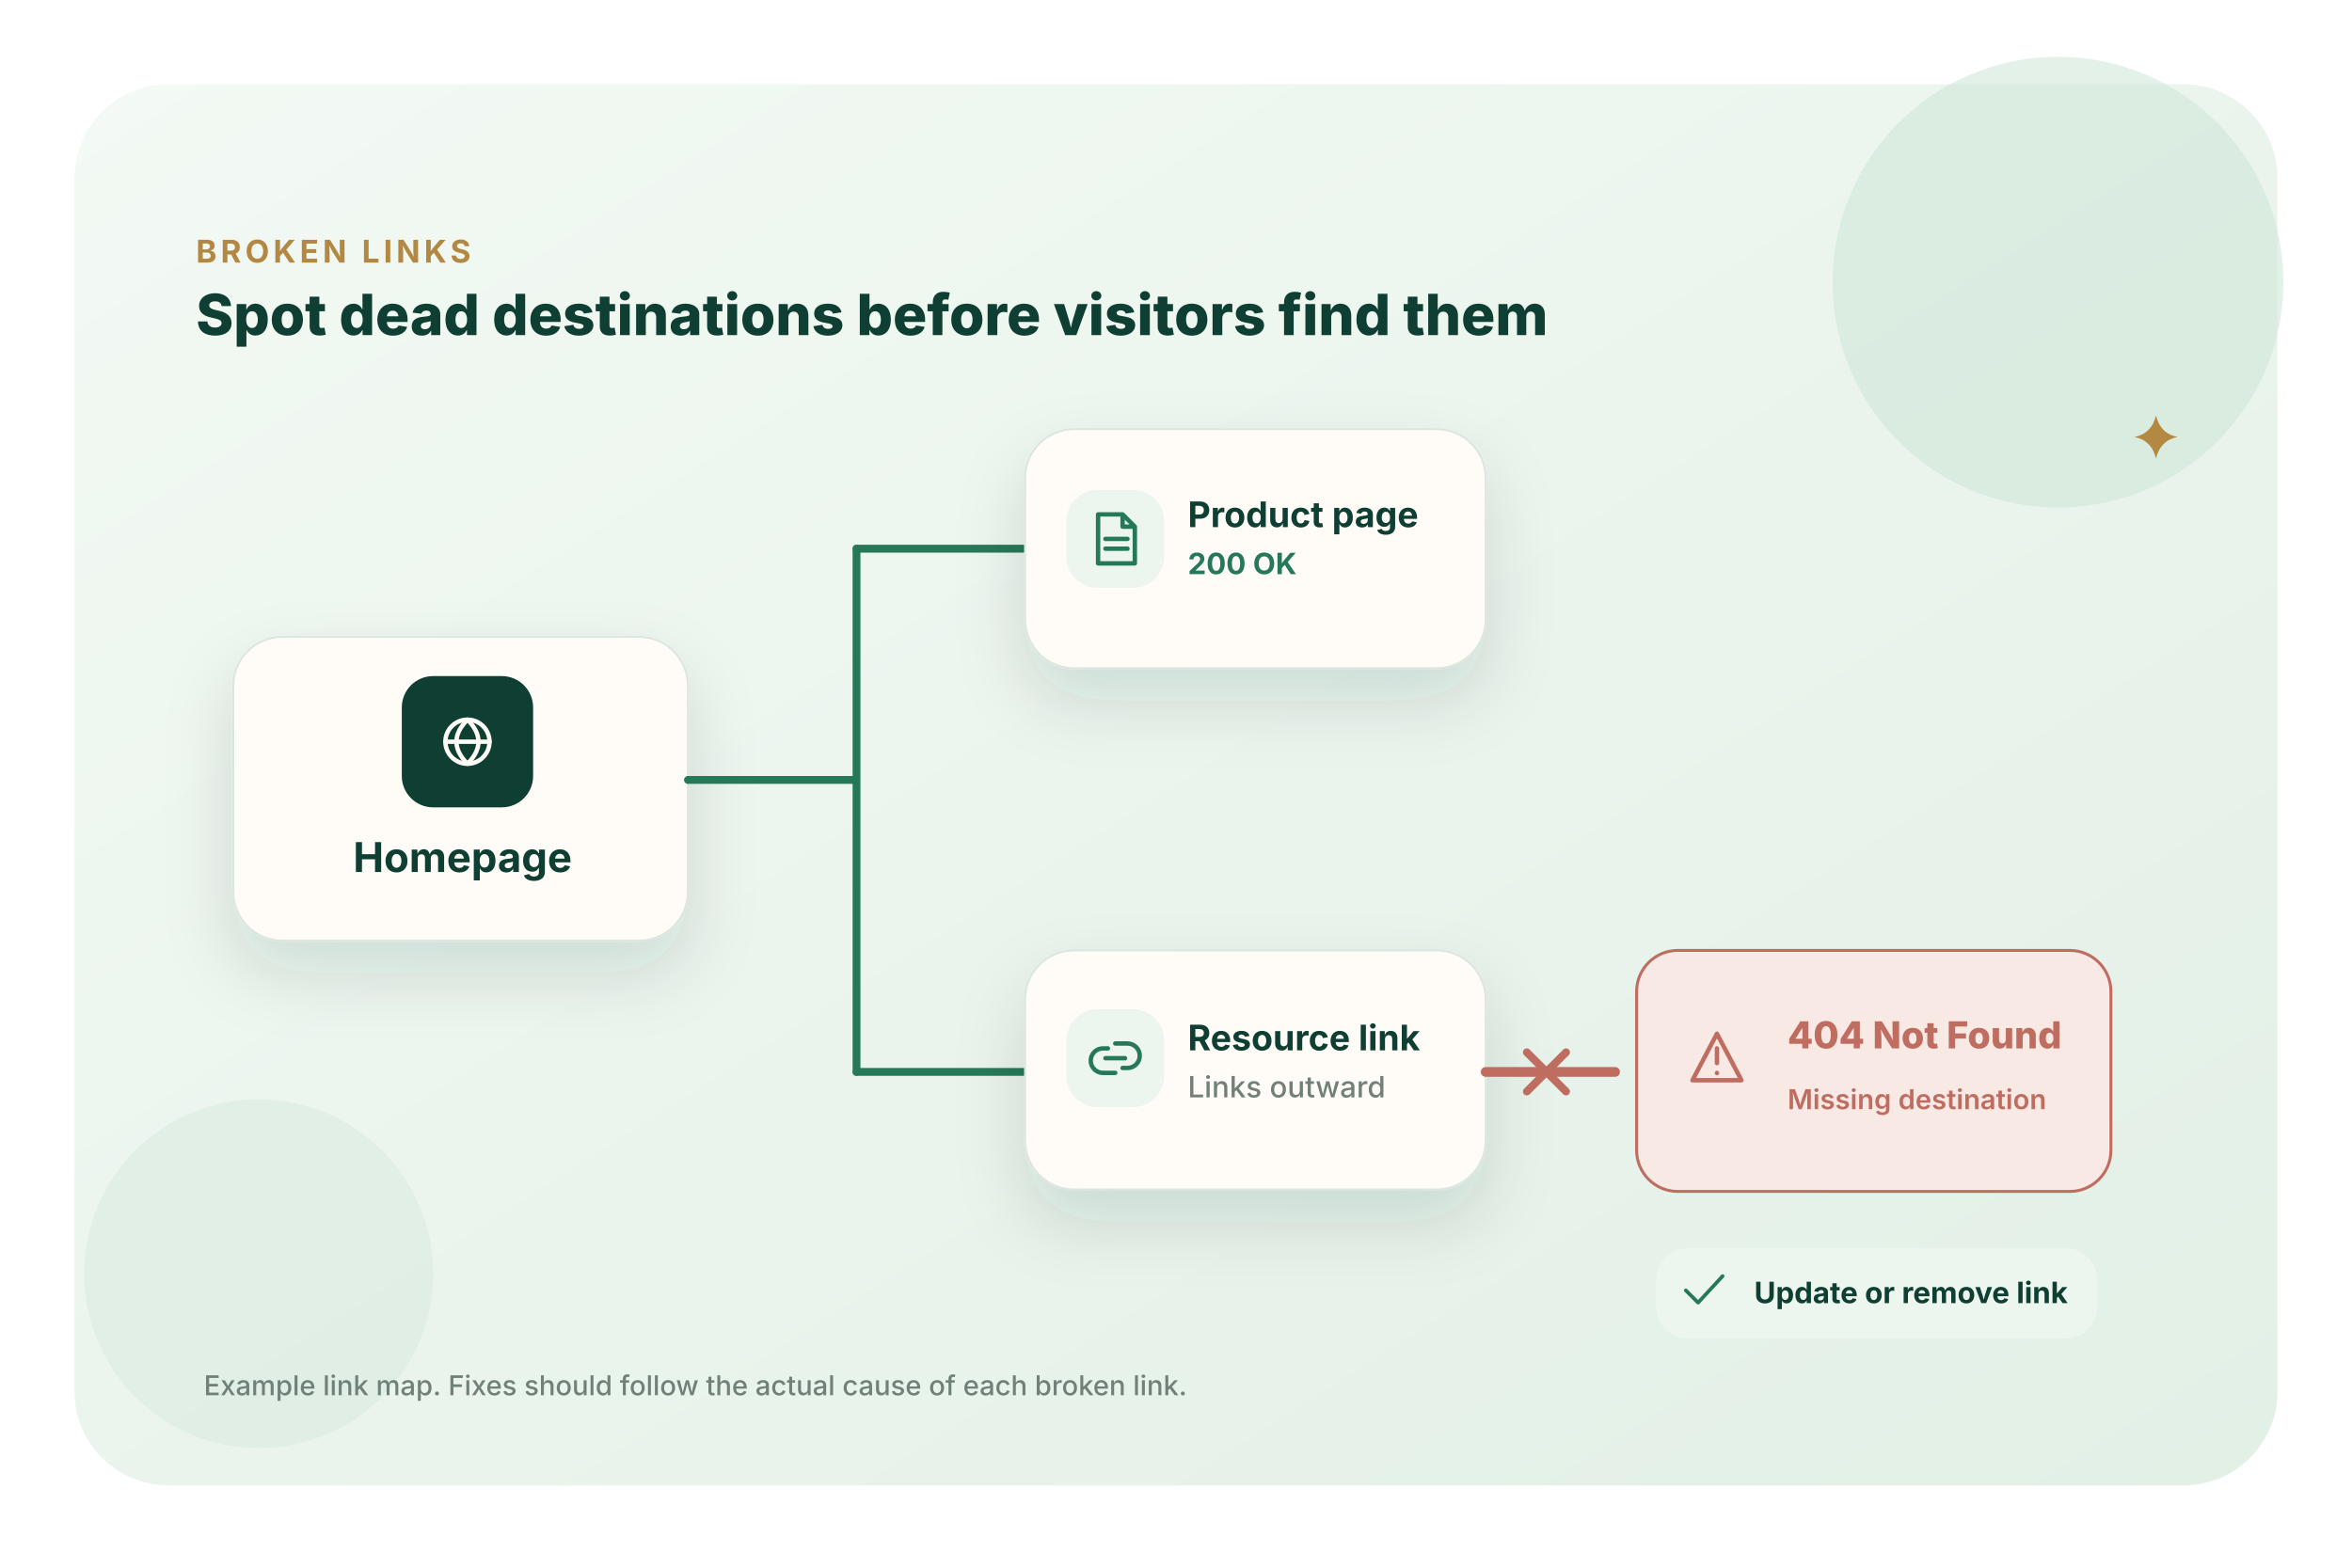
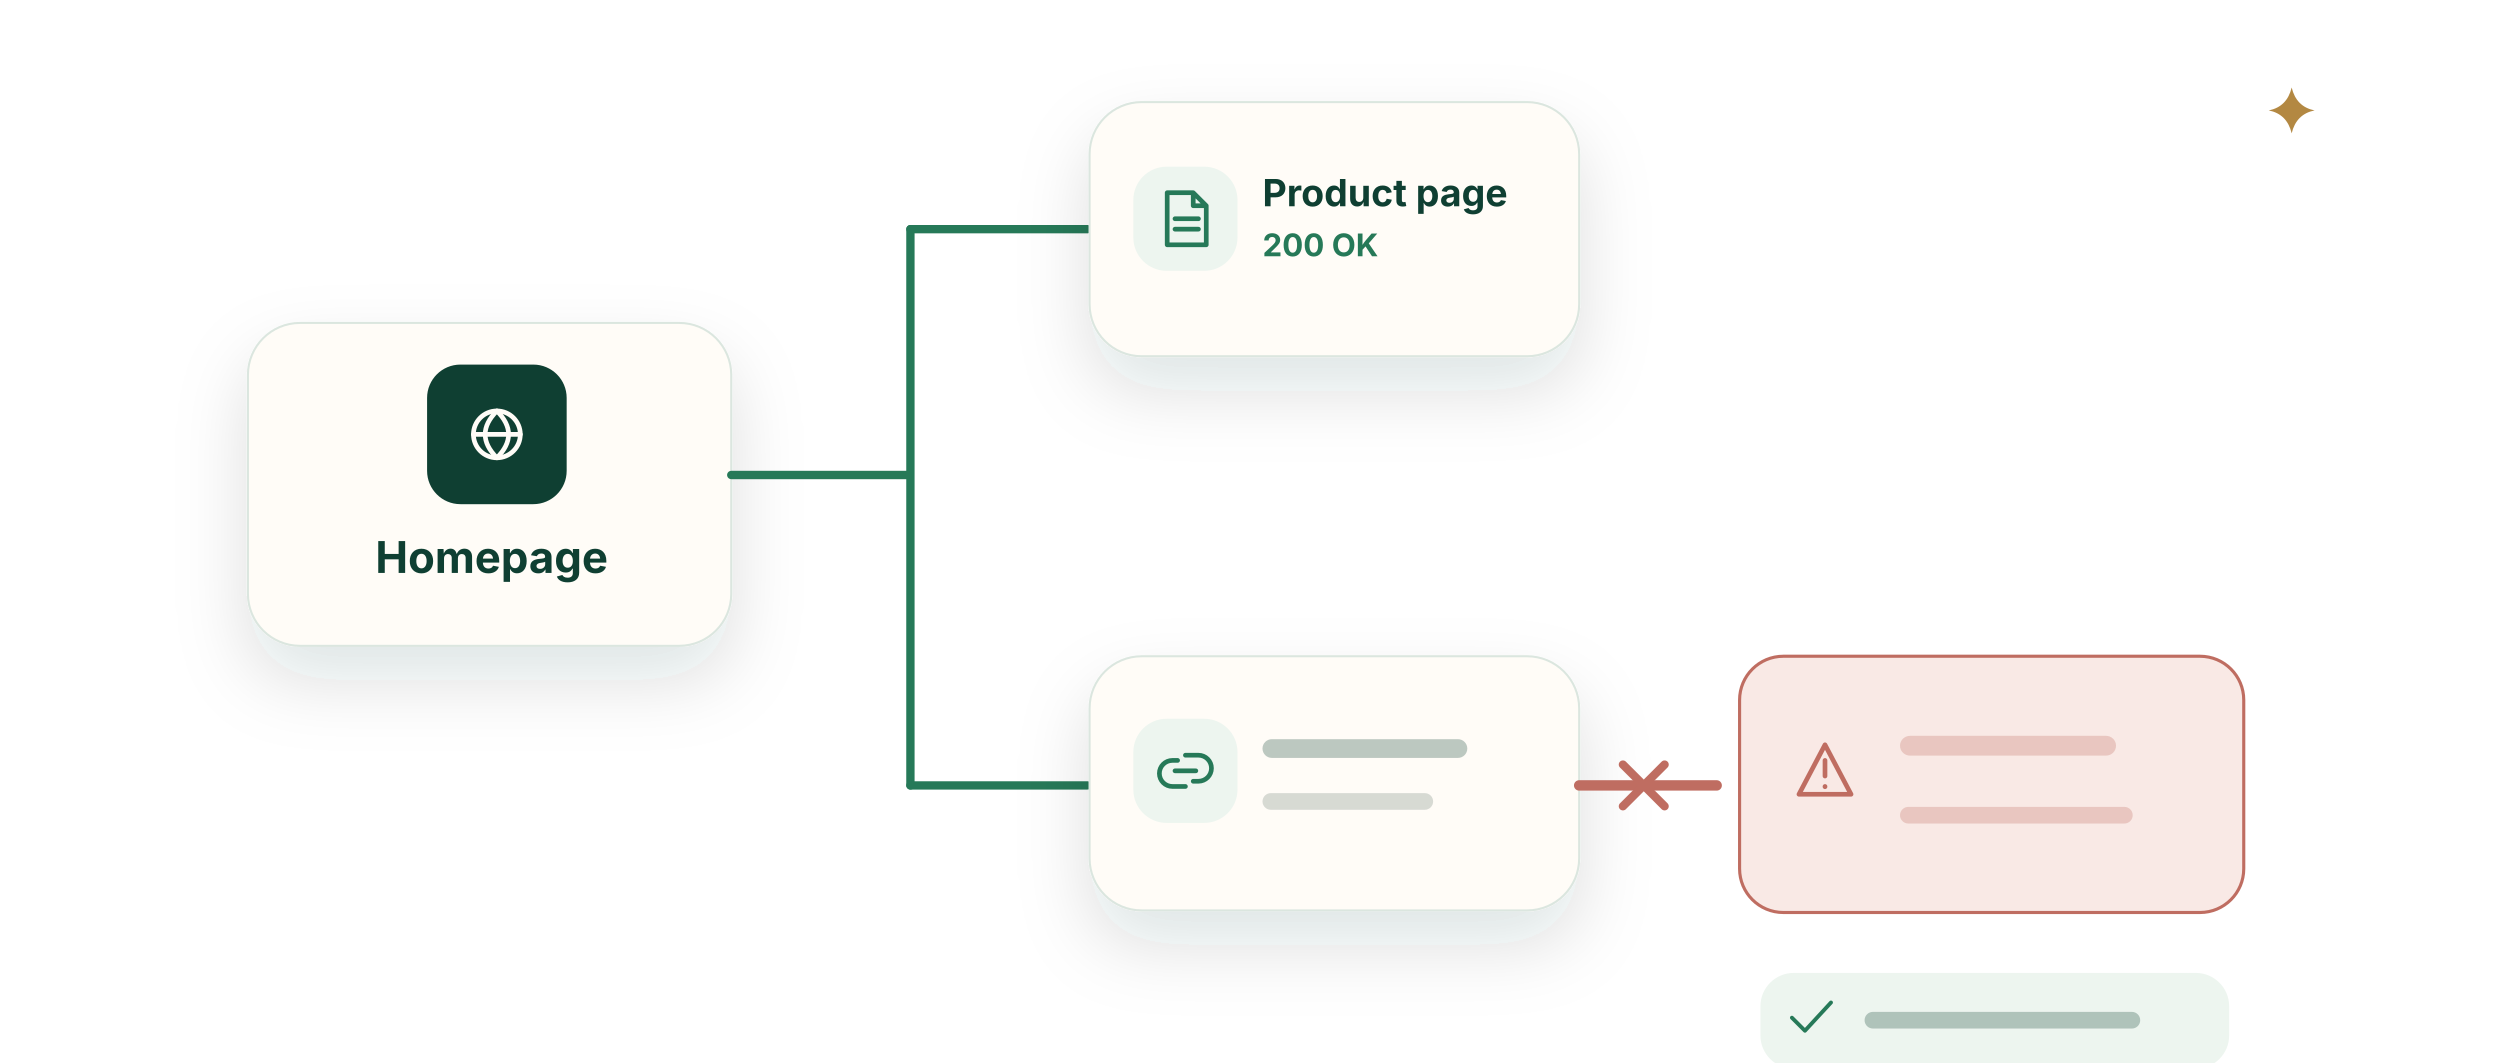
- <svg xmlns="http://www.w3.org/2000/svg" width="1200" height="800" viewBox="0 0 1200 800" role="img" aria-labelledby="svgtitle svgdesc">
+ <svg xmlns="http://www.w3.org/2000/svg" width="1200" height="510" viewBox="0 170 1200 510" role="img" aria-labelledby="svgtitle svgdesc">
  <defs>
    <linearGradient id="canvasbg" x1="0" y1="0" x2="1" y2="1">
      <stop stop-color="#F3F9F4" />
      <stop offset="1" stop-color="#E2F0E6" />
    </linearGradient>
    <linearGradient id="dark" x1="0" y1="0" x2="1" y2="1">
      <stop stop-color="#267958" />
      <stop offset="1" stop-color="#0F3F32" />
    </linearGradient>
    <linearGradient id="warm" x1="0" y1="0" x2="1" y2="1">
      <stop stop-color="#F9ECD7" />
      <stop offset="1" stop-color="#E8CEA4" />
    </linearGradient>
    <linearGradient id="glass" x1="0" y1="0" x2="1" y2="1">
      <stop stop-color="#FFFFFF" />
      <stop offset="1" stop-color="#F7FBF8" />
    </linearGradient>
    <filter id="sh" x="-35%" y="-40%" width="175%" height="190%">
      <feDropShadow dx="0" dy="16" stdDeviation="17" flood-color="#123D2C" flood-opacity=".13" />
    </filter>
    <filter id="sh2" x="-35%" y="-40%" width="175%" height="190%">
      <feDropShadow dx="0" dy="6" stdDeviation="8" flood-color="#123D2C" flood-opacity=".10" />
    </filter>
    <clipPath id="clipcircle">
      <circle cx="0" cy="0" r="100" />
    </clipPath>
  </defs>
-   <rect x="38" y="43" width="1124" height="715" rx="48" fill="url(#canvasbg)" />
-   <circle cx="1050" cy="144" r="115" fill="#CCE5D5" opacity="0.53" />
-   <circle cx="132" cy="650" r="89" fill="#D6E9DD" opacity="0.48" />
-   <text x="100" y="134" font-family="Inter,Arial,sans-serif" font-size="16" font-weight="750" fill="#B38842" letter-spacing="2">BROKEN LINKS</text>
-   <text x="100" y="171" font-family="Inter,Arial,sans-serif" font-size="29" font-weight="760" fill="#0F3F32">Spot dead destinations before visitors find them</text>
  <path d="M 1100 212 Q 1102.2 221.24 1111 223 Q 1102.2 224.76 1100 234 Q 1097.8 224.76 1089 223 Q 1097.8 221.24 1100 212 Z" fill="#B38842" opacity="1" />
  <rect x="119" y="325" width="232" height="155" rx="25" fill="#FFFCF7" stroke="#DBE6DF" stroke-width="1" filter="url(#sh)" />
  <rect x="205" y="345" width="67" height="67" rx="16" fill="#0F3F32" />
  <g transform="translate(223.5,363.5) scale(1.25)" stroke="#FFFCF7" stroke-width="1.8" fill="none" stroke-linecap="round" stroke-linejoin="round">
    <circle cx="12" cy="12" r="9" />
    <path d="M3 12h18 M12 3c-6 6-6 12 0 18 M12 3c6 6 6 12 0 18" />
  </g>
  <text x="236" y="445" font-family="Inter,Arial,sans-serif" font-size="21" font-weight="720" fill="#0F3F32" text-anchor="middle">Homepage</text>
  <path d="M351 398 L437 398 M437 398 L437 280 M437 398 L437 547" fill="none" stroke="#267958" stroke-width="4" stroke-linecap="round" stroke-linejoin="round" opacity="1" />
  <path d="M437 280 L522 280 M437 547 L522 547" fill="none" stroke="#267958" stroke-width="4" stroke-linecap="round" stroke-linejoin="round" opacity="1" />
  <rect x="523" y="219" width="235" height="122" rx="25" fill="#FFFCF7" stroke="#DBE6DF" stroke-width="1" filter="url(#sh)" />
  <rect x="544" y="250" width="50" height="50" rx="16" fill="#EDF5EF" />
  <g transform="translate(554.0,260.0) scale(1.25)" stroke="#267958" stroke-width="1.8" fill="none" stroke-linecap="round" stroke-linejoin="round">
    <path d="M5 2h10l5 5v15H5zM15 2v5h5 M8 12h9 M8 16h9" />
  </g>
  <text x="606" y="269" font-family="Inter,Arial,sans-serif" font-size="18" font-weight="690" fill="#0F3F32">Product page</text>
  <text x="606" y="293" font-family="Inter,Arial,sans-serif" font-size="15" font-weight="700" fill="#267958">200 OK</text>
  <rect x="523" y="485" width="235" height="122" rx="25" fill="#FFFCF7" stroke="#DBE6DF" stroke-width="1" filter="url(#sh)" />
  <rect x="544" y="515" width="50" height="50" rx="16" fill="#EDF5EF" />
  <g transform="translate(554.0,525.0) scale(1.25)" stroke="#267958" stroke-width="1.8" fill="none" stroke-linecap="round" stroke-linejoin="round">
    <path d="M9 8H7a5 5 0 0 0 0 10h5 M15 16h2a5 5 0 0 0 0-10h-5 M8 12h8" />
  </g>
-   <text x="606" y="536" font-family="Inter,Arial,sans-serif" font-size="18" font-weight="690" fill="#0F3F32">Resource link</text>
-   <text x="606" y="560" font-family="Inter,Arial,sans-serif" font-size="15" font-weight="540" fill="#718078">Links outward</text>
+   <rect x="606.0" y="524.8" width="98.3" height="9.0" rx="4.5" fill="#0F3F32" opacity="0.28" />
+   <rect x="606.0" y="550.7" width="81.9" height="8.0" rx="4.0" fill="#718078" opacity="0.28" />
  <path d="M758 547 L824 547" fill="none" stroke="#BF6D61" stroke-width="5" stroke-linecap="round" stroke-linejoin="round" opacity="1" />
  <path d="M 779.0 537.0 l 20 20 M 799.0 537.0 l -20 20" fill="none" stroke="#BF6D61" stroke-width="4" stroke-linecap="round" stroke-linejoin="round" opacity="1" />
  <rect x="835" y="485" width="242" height="123" rx="21" fill="#F9E9E5" stroke="#BF6D61" stroke-width="1.5" />
  <rect x="852" y="516" width="48" height="48" rx="16" fill="#F9E9E5" />
  <g transform="translate(861.0,525.0) scale(1.25)" stroke="#BF6D61" stroke-width="1.8" fill="none" stroke-linecap="round" stroke-linejoin="round">
    <path d="M12 2 2 21h20z M12 8v6M12 18v.1" />
  </g>
-   <text x="912" y="535" font-family="Inter,Arial,sans-serif" font-size="19" font-weight="760" fill="#BF6D61">404 Not Found</text>
-   <text x="912" y="566" font-family="Inter,Arial,sans-serif" font-size="14" font-weight="560" fill="#BF6D61">Missing destination</text>
+   <rect x="912.0" y="523.2" width="103.7" height="9.5" rx="4.8" fill="#BF6D61" opacity="0.28" />
+   <rect x="912.0" y="557.3" width="111.7" height="8.0" rx="4.0" fill="#BF6D61" opacity="0.28" />
  <rect x="845" y="637" width="225" height="46" rx="16" fill="#EDF5EF" />
  <g transform="translate(857,646) scale(1.041667)" stroke="#267958" stroke-width="1.8" fill="none" stroke-linecap="round" stroke-linejoin="round">
    <path d="M3 12l6 6L21 5" />
  </g>
-   <text x="895" y="665" font-family="Inter,Arial,sans-serif" font-size="15" font-weight="650" fill="#0F3F32">Update or remove link</text>
-   <text x="104" y="712" font-family="Inter,Arial,sans-serif" font-size="14" font-weight="480" fill="#718078">Example link map. Fixes should follow the actual cause of each broken link.</text>
+   <rect x="895.0" y="655.7" width="132.3" height="8.0" rx="4.0" fill="#0F3F32" opacity="0.28" />
</svg>
